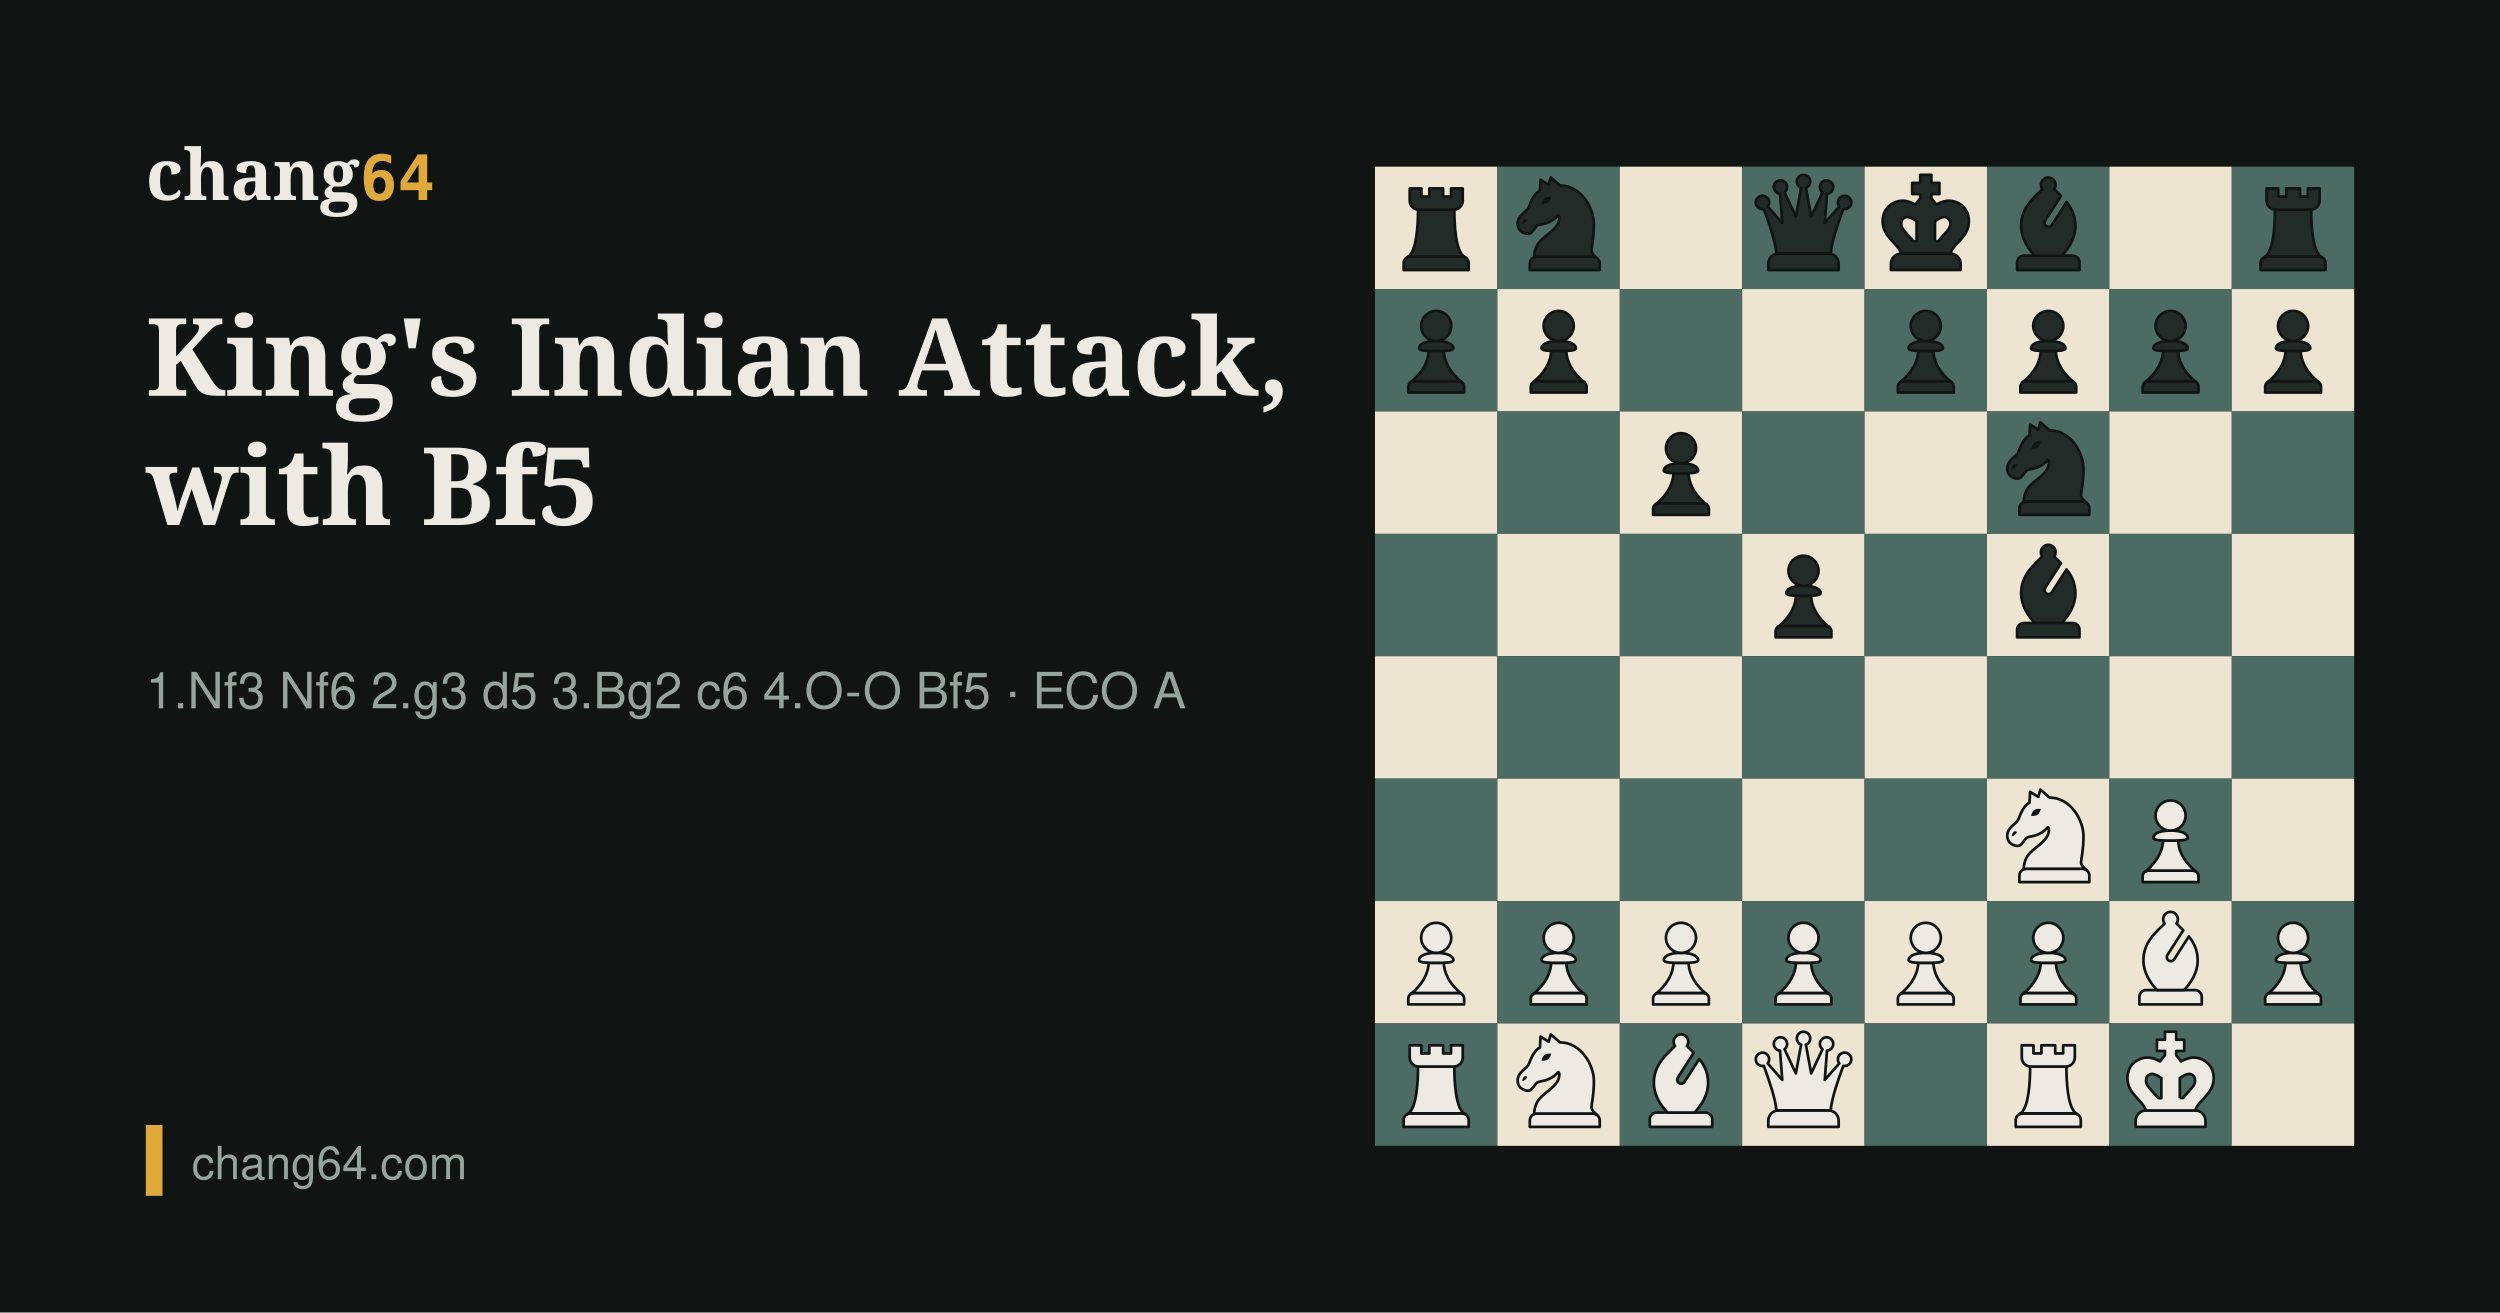
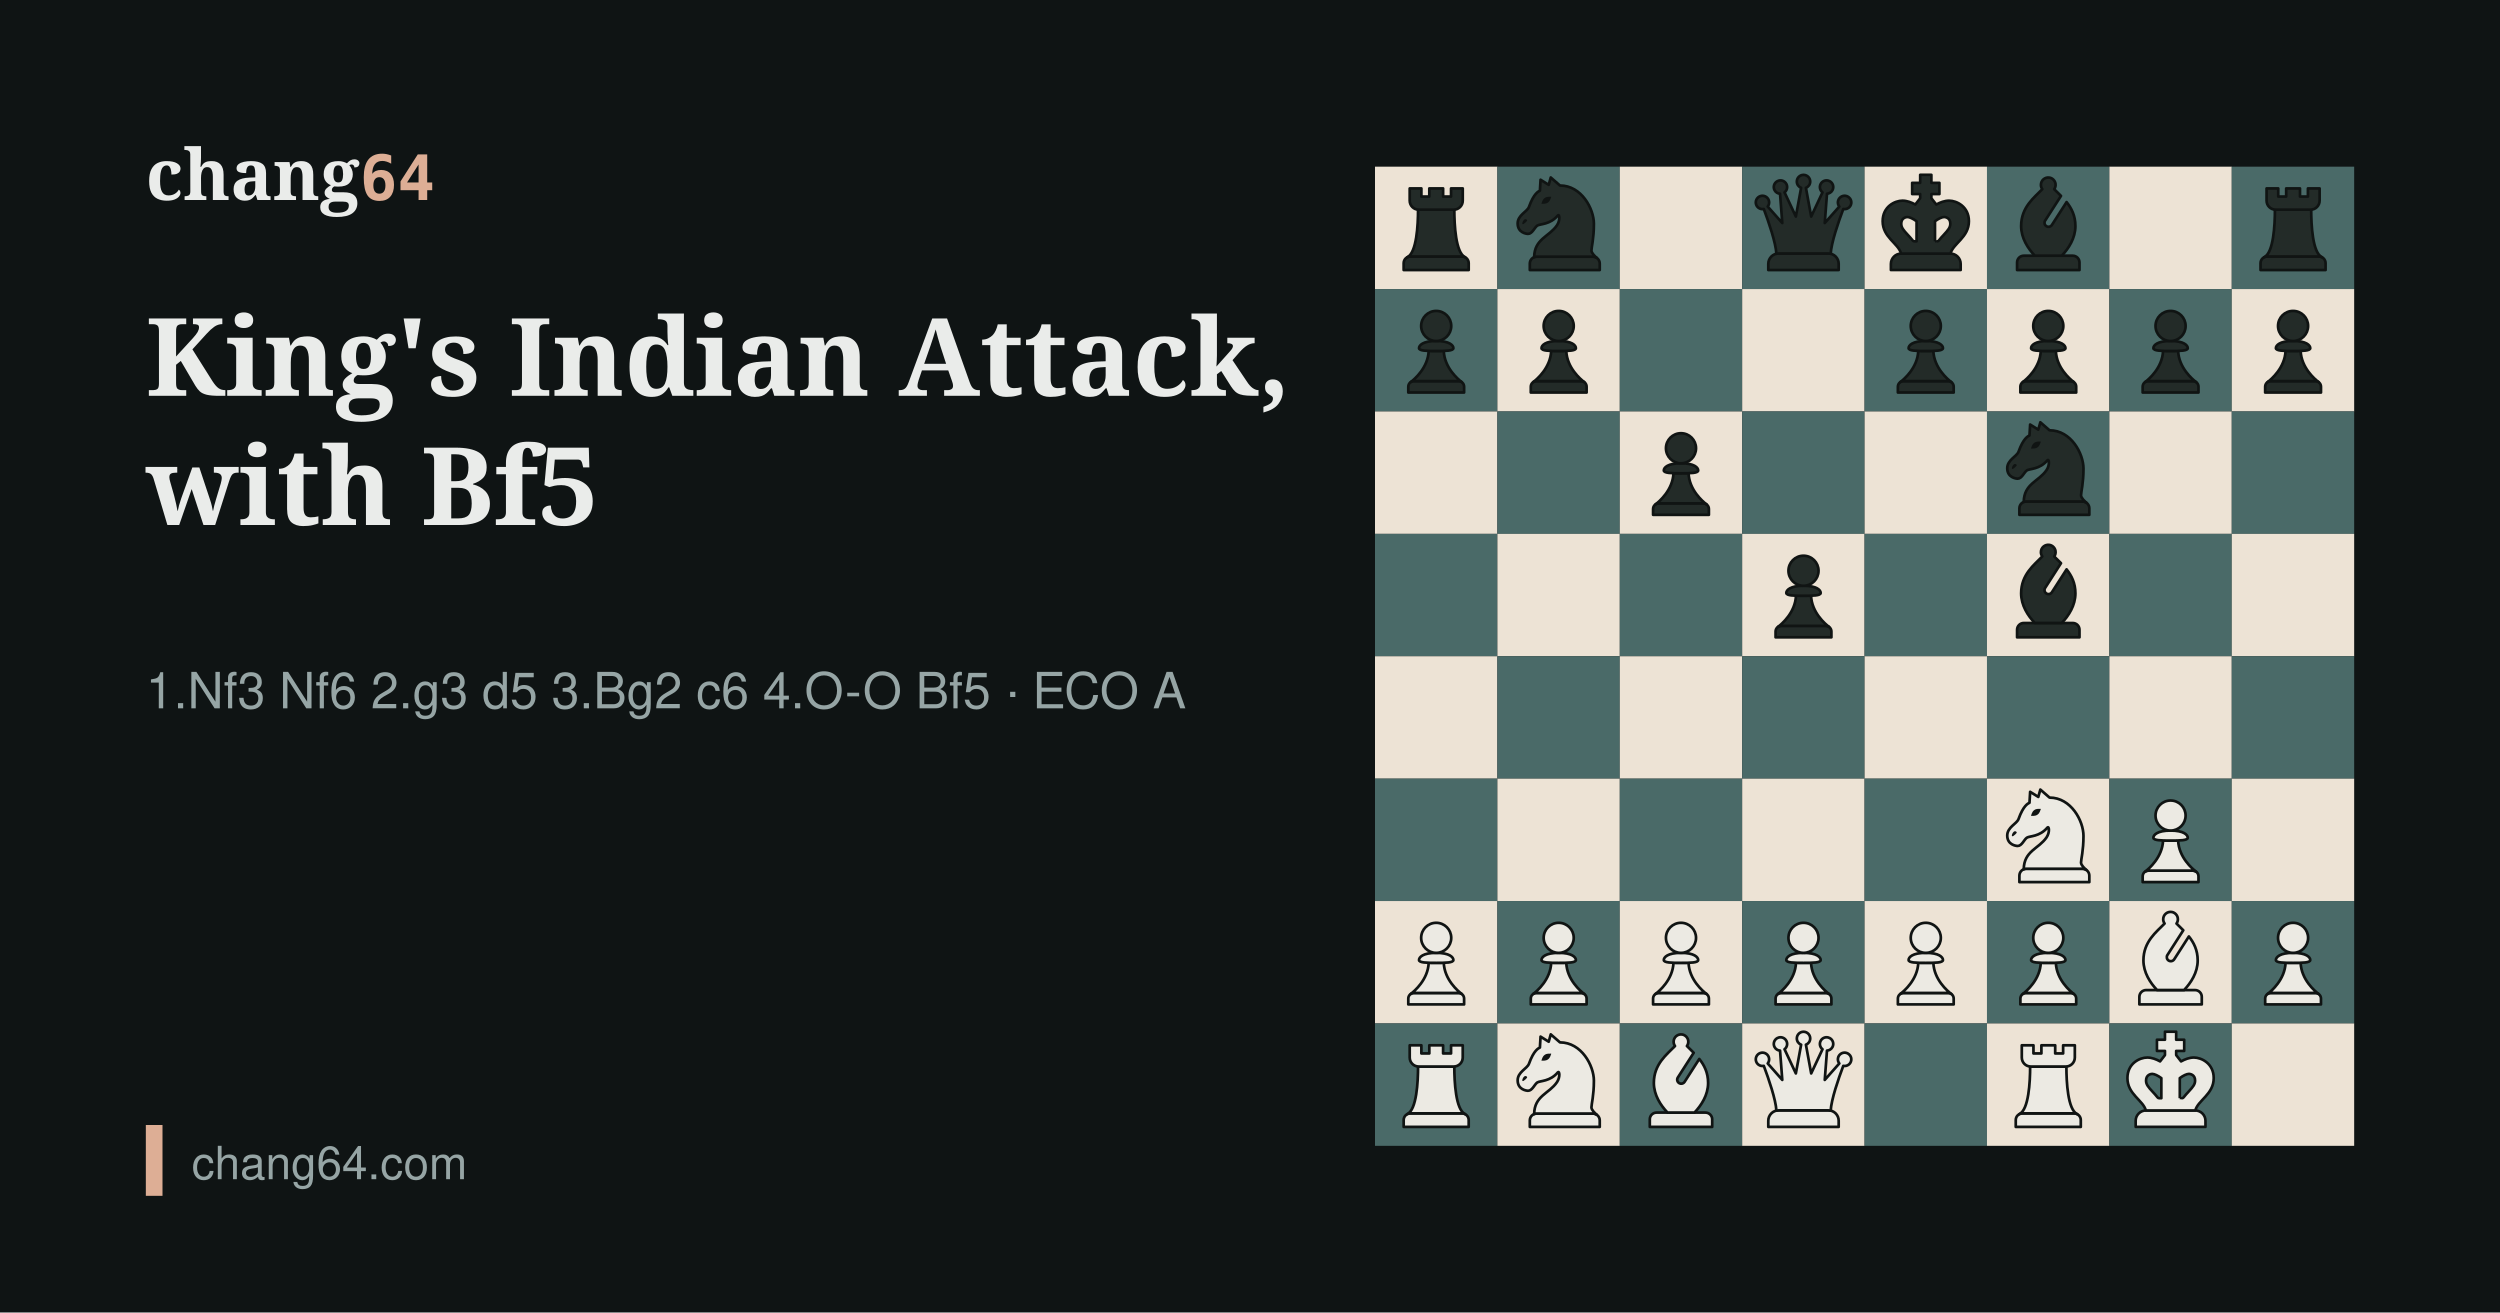
<svg xmlns="http://www.w3.org/2000/svg" width="1200" height="630" viewBox="0 0 1200 630">
-   <rect width="1200" height="630" fill="#101413" />
+   <rect width="1200" height="630" fill="#0F1414" />
  <g transform="translate(660,80)">
-     <rect x="0" y="0" width="58.75" height="58.75" fill="#EDE4D2" />
-     <rect x="58.75" y="0" width="58.75" height="58.75" fill="#4B6B63" />
-     <rect x="117.5" y="0" width="58.75" height="58.75" fill="#EDE4D2" />
-     <rect x="176.25" y="0" width="58.75" height="58.75" fill="#4B6B63" />
-     <rect x="235" y="0" width="58.75" height="58.75" fill="#EDE4D2" />
-     <rect x="293.75" y="0" width="58.75" height="58.75" fill="#4B6B63" />
-     <rect x="352.5" y="0" width="58.75" height="58.75" fill="#EDE4D2" />
-     <rect x="411.25" y="0" width="58.75" height="58.75" fill="#4B6B63" />
-     <rect x="0" y="58.75" width="58.75" height="58.75" fill="#4B6B63" />
-     <rect x="58.75" y="58.75" width="58.75" height="58.75" fill="#EDE4D2" />
-     <rect x="117.5" y="58.75" width="58.75" height="58.75" fill="#4B6B63" />
-     <rect x="176.25" y="58.75" width="58.75" height="58.75" fill="#EDE4D2" />
-     <rect x="235" y="58.75" width="58.75" height="58.75" fill="#4B6B63" />
-     <rect x="293.75" y="58.75" width="58.75" height="58.75" fill="#EDE4D2" />
-     <rect x="352.5" y="58.75" width="58.75" height="58.75" fill="#4B6B63" />
-     <rect x="411.25" y="58.75" width="58.75" height="58.75" fill="#EDE4D2" />
-     <rect x="0" y="117.5" width="58.75" height="58.75" fill="#EDE4D2" />
-     <rect x="58.75" y="117.5" width="58.75" height="58.75" fill="#4B6B63" />
-     <rect x="117.5" y="117.5" width="58.75" height="58.75" fill="#EDE4D2" />
-     <rect x="176.25" y="117.5" width="58.75" height="58.75" fill="#4B6B63" />
-     <rect x="235" y="117.5" width="58.75" height="58.75" fill="#EDE4D2" />
-     <rect x="293.75" y="117.5" width="58.75" height="58.75" fill="#4B6B63" />
-     <rect x="352.5" y="117.5" width="58.75" height="58.75" fill="#EDE4D2" />
-     <rect x="411.25" y="117.5" width="58.75" height="58.75" fill="#4B6B63" />
-     <rect x="0" y="176.25" width="58.75" height="58.75" fill="#4B6B63" />
-     <rect x="58.75" y="176.25" width="58.75" height="58.75" fill="#EDE4D2" />
-     <rect x="117.5" y="176.25" width="58.75" height="58.75" fill="#4B6B63" />
-     <rect x="176.25" y="176.25" width="58.75" height="58.75" fill="#EDE4D2" />
-     <rect x="235" y="176.25" width="58.75" height="58.75" fill="#4B6B63" />
-     <rect x="293.75" y="176.25" width="58.75" height="58.75" fill="#EDE4D2" />
-     <rect x="352.5" y="176.25" width="58.75" height="58.75" fill="#4B6B63" />
-     <rect x="411.25" y="176.25" width="58.75" height="58.75" fill="#EDE4D2" />
-     <rect x="0" y="235" width="58.75" height="58.75" fill="#EDE4D2" />
-     <rect x="58.75" y="235" width="58.75" height="58.75" fill="#4B6B63" />
-     <rect x="117.5" y="235" width="58.75" height="58.75" fill="#EDE4D2" />
-     <rect x="176.25" y="235" width="58.75" height="58.75" fill="#4B6B63" />
-     <rect x="235" y="235" width="58.75" height="58.75" fill="#EDE4D2" />
-     <rect x="293.75" y="235" width="58.75" height="58.75" fill="#4B6B63" />
-     <rect x="352.5" y="235" width="58.75" height="58.75" fill="#EDE4D2" />
-     <rect x="411.25" y="235" width="58.75" height="58.75" fill="#4B6B63" />
-     <rect x="0" y="293.75" width="58.75" height="58.75" fill="#4B6B63" />
-     <rect x="58.75" y="293.75" width="58.75" height="58.75" fill="#EDE4D2" />
-     <rect x="117.5" y="293.75" width="58.75" height="58.75" fill="#4B6B63" />
-     <rect x="176.25" y="293.75" width="58.75" height="58.75" fill="#EDE4D2" />
-     <rect x="235" y="293.75" width="58.75" height="58.75" fill="#4B6B63" />
-     <rect x="293.75" y="293.75" width="58.75" height="58.75" fill="#EDE4D2" />
-     <rect x="352.5" y="293.75" width="58.75" height="58.75" fill="#4B6B63" />
-     <rect x="411.25" y="293.75" width="58.75" height="58.75" fill="#EDE4D2" />
-     <rect x="0" y="352.5" width="58.75" height="58.75" fill="#EDE4D2" />
-     <rect x="58.75" y="352.5" width="58.75" height="58.75" fill="#4B6B63" />
-     <rect x="117.5" y="352.5" width="58.75" height="58.75" fill="#EDE4D2" />
-     <rect x="176.25" y="352.5" width="58.75" height="58.75" fill="#4B6B63" />
-     <rect x="235" y="352.5" width="58.75" height="58.75" fill="#EDE4D2" />
-     <rect x="293.75" y="352.5" width="58.75" height="58.75" fill="#4B6B63" />
-     <rect x="352.5" y="352.5" width="58.75" height="58.75" fill="#EDE4D2" />
-     <rect x="411.25" y="352.5" width="58.75" height="58.75" fill="#4B6B63" />
-     <rect x="0" y="411.25" width="58.75" height="58.75" fill="#4B6B63" />
-     <rect x="58.75" y="411.25" width="58.75" height="58.75" fill="#EDE4D2" />
-     <rect x="117.5" y="411.25" width="58.75" height="58.75" fill="#4B6B63" />
-     <rect x="176.25" y="411.25" width="58.75" height="58.75" fill="#EDE4D2" />
-     <rect x="235" y="411.25" width="58.75" height="58.75" fill="#4B6B63" />
-     <rect x="293.75" y="411.25" width="58.75" height="58.75" fill="#EDE4D2" />
-     <rect x="352.5" y="411.25" width="58.75" height="58.75" fill="#4B6B63" />
-     <rect x="411.25" y="411.25" width="58.75" height="58.75" fill="#EDE4D2" />
+     <rect x="0" y="0" width="58.75" height="58.75" fill="#EDE3D5" />
+     <rect x="58.75" y="0" width="58.75" height="58.75" fill="#4A6A68" />
+     <rect x="117.5" y="0" width="58.75" height="58.75" fill="#EDE3D5" />
+     <rect x="176.25" y="0" width="58.75" height="58.75" fill="#4A6A68" />
+     <rect x="235" y="0" width="58.75" height="58.75" fill="#EDE3D5" />
+     <rect x="293.75" y="0" width="58.75" height="58.75" fill="#4A6A68" />
+     <rect x="352.5" y="0" width="58.75" height="58.75" fill="#EDE3D5" />
+     <rect x="411.25" y="0" width="58.75" height="58.75" fill="#4A6A68" />
+     <rect x="0" y="58.75" width="58.75" height="58.75" fill="#4A6A68" />
+     <rect x="58.75" y="58.75" width="58.75" height="58.75" fill="#EDE3D5" />
+     <rect x="117.5" y="58.75" width="58.75" height="58.75" fill="#4A6A68" />
+     <rect x="176.25" y="58.75" width="58.75" height="58.75" fill="#EDE3D5" />
+     <rect x="235" y="58.75" width="58.75" height="58.75" fill="#4A6A68" />
+     <rect x="293.75" y="58.75" width="58.75" height="58.75" fill="#EDE3D5" />
+     <rect x="352.5" y="58.75" width="58.75" height="58.75" fill="#4A6A68" />
+     <rect x="411.25" y="58.75" width="58.75" height="58.75" fill="#EDE3D5" />
+     <rect x="0" y="117.5" width="58.75" height="58.75" fill="#EDE3D5" />
+     <rect x="58.75" y="117.5" width="58.75" height="58.75" fill="#4A6A68" />
+     <rect x="117.5" y="117.5" width="58.75" height="58.75" fill="#EDE3D5" />
+     <rect x="176.25" y="117.5" width="58.75" height="58.75" fill="#4A6A68" />
+     <rect x="235" y="117.5" width="58.75" height="58.75" fill="#EDE3D5" />
+     <rect x="293.75" y="117.5" width="58.75" height="58.75" fill="#4A6A68" />
+     <rect x="352.5" y="117.5" width="58.75" height="58.75" fill="#EDE3D5" />
+     <rect x="411.25" y="117.5" width="58.75" height="58.75" fill="#4A6A68" />
+     <rect x="0" y="176.25" width="58.75" height="58.75" fill="#4A6A68" />
+     <rect x="58.75" y="176.25" width="58.75" height="58.75" fill="#EDE3D5" />
+     <rect x="117.5" y="176.25" width="58.75" height="58.75" fill="#4A6A68" />
+     <rect x="176.25" y="176.25" width="58.75" height="58.75" fill="#EDE3D5" />
+     <rect x="235" y="176.25" width="58.75" height="58.75" fill="#4A6A68" />
+     <rect x="293.75" y="176.25" width="58.75" height="58.75" fill="#EDE3D5" />
+     <rect x="352.5" y="176.25" width="58.75" height="58.75" fill="#4A6A68" />
+     <rect x="411.25" y="176.25" width="58.75" height="58.75" fill="#EDE3D5" />
+     <rect x="0" y="235" width="58.75" height="58.75" fill="#EDE3D5" />
+     <rect x="58.75" y="235" width="58.75" height="58.75" fill="#4A6A68" />
+     <rect x="117.5" y="235" width="58.75" height="58.75" fill="#EDE3D5" />
+     <rect x="176.25" y="235" width="58.75" height="58.75" fill="#4A6A68" />
+     <rect x="235" y="235" width="58.75" height="58.75" fill="#EDE3D5" />
+     <rect x="293.75" y="235" width="58.75" height="58.75" fill="#4A6A68" />
+     <rect x="352.5" y="235" width="58.75" height="58.75" fill="#EDE3D5" />
+     <rect x="411.25" y="235" width="58.75" height="58.75" fill="#4A6A68" />
+     <rect x="0" y="293.75" width="58.75" height="58.75" fill="#4A6A68" />
+     <rect x="58.75" y="293.75" width="58.75" height="58.75" fill="#EDE3D5" />
+     <rect x="117.5" y="293.75" width="58.75" height="58.75" fill="#4A6A68" />
+     <rect x="176.25" y="293.75" width="58.75" height="58.75" fill="#EDE3D5" />
+     <rect x="235" y="293.75" width="58.75" height="58.75" fill="#4A6A68" />
+     <rect x="293.75" y="293.75" width="58.75" height="58.75" fill="#EDE3D5" />
+     <rect x="352.5" y="293.75" width="58.75" height="58.75" fill="#4A6A68" />
+     <rect x="411.25" y="293.75" width="58.75" height="58.75" fill="#EDE3D5" />
+     <rect x="0" y="352.5" width="58.75" height="58.75" fill="#EDE3D5" />
+     <rect x="58.75" y="352.5" width="58.75" height="58.75" fill="#4A6A68" />
+     <rect x="117.5" y="352.5" width="58.75" height="58.75" fill="#EDE3D5" />
+     <rect x="176.25" y="352.5" width="58.75" height="58.75" fill="#4A6A68" />
+     <rect x="235" y="352.5" width="58.75" height="58.75" fill="#EDE3D5" />
+     <rect x="293.75" y="352.5" width="58.75" height="58.75" fill="#4A6A68" />
+     <rect x="352.5" y="352.5" width="58.75" height="58.75" fill="#EDE3D5" />
+     <rect x="411.25" y="352.5" width="58.75" height="58.75" fill="#4A6A68" />
+     <rect x="0" y="411.25" width="58.75" height="58.75" fill="#4A6A68" />
+     <rect x="58.75" y="411.25" width="58.75" height="58.75" fill="#EDE3D5" />
+     <rect x="117.5" y="411.25" width="58.75" height="58.75" fill="#4A6A68" />
+     <rect x="176.25" y="411.25" width="58.75" height="58.75" fill="#EDE3D5" />
+     <rect x="235" y="411.25" width="58.75" height="58.75" fill="#4A6A68" />
+     <rect x="293.75" y="411.25" width="58.75" height="58.75" fill="#EDE3D5" />
+     <rect x="352.5" y="411.25" width="58.75" height="58.75" fill="#4A6A68" />
+     <rect x="411.25" y="411.25" width="58.75" height="58.75" fill="#EDE3D5" />
    <defs>
      <symbol id="pbr" viewBox="0 0 45 45">
        <path d="M12.99,33.03h19.01c1.35,0,2.45,1.1,2.45,2.45v2.52H10.54v-2.52c0-1.35,1.1-2.45,2.45-2.45Z" fill="#232b28" stroke="#101413" stroke-linecap="round" stroke-linejoin="round" />
        <path d="M29.17,15.8c-.07,0-.15.01-.23.01h-12.88c-.08,0-.15,0-.23-.01-.01,5.69-.51,15.85-3.95,17.49,0,0,0,0,0,0,.33-.17.71-.27,1.11-.27h19.01c.4,0,.78.1,1.11.27,0,0,0,0,0,0-3.45-1.65-3.94-11.8-3.95-17.49Z" fill="#232b28" stroke="#101413" stroke-linecap="round" stroke-linejoin="round" />
        <path d="M27.96,8v2.99h-2.92v-2.99h-5.07v2.99h-2.92v-2.99h-4.29v4.5c0,1.83,1.48,3.31,3.31,3.31h12.88c1.83,0,3.31-1.48,3.31-3.31v-4.5h-4.29Z" fill="#232b28" stroke="#101413" stroke-linecap="round" stroke-linejoin="round" />
      </symbol>
      <symbol id="pbn" viewBox="0 0 45 45">
        <path d="M14.4,33.1h20.67c1.39,0,2.52,1.13,2.52,2.52v2.38H11.88v-2.38c0-1.39,1.13-2.52,2.52-2.52Z" fill="#232b28" stroke="#101413" stroke-linecap="round" stroke-linejoin="round" stroke-width="1" />
        <path d="M14.65,21.66c.97-.66,4.68-.28,7.56-3.75.52-.62.98,1.68-.34,3.64-2.86,4.23-8.3,4.94-8.39,11.72.29-.11.6-.18.92-.18h20.67c.52,0,1,.16,1.4.42-.55-.46-1.93-1.71-1.93-2.68,0-1.21.9-4.35.9-9.83s-4.54-14.07-12.47-14.07l-3.39-2.95-.75,2.7-3-1.87s-.15,2.38-.24,4.01c-.54.3-2.22.96-4.03,5.99-.63,1.75-4.15,3-4.15,6.07,0,3.41,3.21,3.83,3.82,3.83,1.57,0,2.36-2.34,3.42-3.06Z" fill="#232b28" stroke="#101413" stroke-linecap="round" stroke-linejoin="round" stroke-width="1" />
        <path d="M18.54,13.2c.9-.63.98-1.58,1.21-2.02.03-.06-.02-.12-.08-.12-.49.06-1.4-.18-2.31.45-.9.64-.98,1.58-1.2,2.02-.03.06.02.12.08.12.49-.06,1.4.18,2.3-.45Z" fill="#101413" />
        <path d="M10.24,20.58c-.46.42-.86.73-1.07.5s.14-1.16.6-1.57.87-.16,1.08.07-.15.59-.61,1.01Z" fill="#101413" />
      </symbol>
      <symbol id="pbq" viewBox="0 0 45 45">
        <path d="M31.62,31.91H13.38c-2.1,0-3.82,1.72-3.82,3.82v2.27h25.88v-2.27c0-2.11-1.71-3.82-3.82-3.82Z" fill="#232b28" stroke="#101413" stroke-linecap="round" stroke-linejoin="round" />
        <path d="M39.59,11.71c-.8-1.1-2.33-1.34-3.43-.54s-1.34,2.33-.54,3.43c.02.02.04.04.05.07l-5.35,6.05.82-10.77c.83-.06,1.62-.53,2.03-1.33.62-1.21.14-2.69-1.07-3.3-.19-.1-.39-.16-.58-.21h0s0,0,0,0c-1.07-.24-2.2.26-2.72,1.28-.55,1.07-.23,2.35.69,3.06l-4.16,8.89-1.94-10.57c.93-.35,1.58-1.25,1.58-2.29,0-1.36-1.1-2.46-2.46-2.46h0c-1.36,0-2.46,1.1-2.46,2.46,0,1.05.66,1.94,1.58,2.29l-1.94,10.57-4.16-8.89c.92-.71,1.23-1.99.69-3.06-.52-1.02-1.65-1.52-2.72-1.28h0s0,0,0,0c-.2.04-.39.11-.58.21-1.21.62-1.69,2.1-1.07,3.3.41.8,1.19,1.28,2.03,1.33l.82,10.77-5.35-6.05s.04-.04.05-.07c.8-1.1.55-2.63-.54-3.43s-2.63-.55-3.43.54c-.8,1.1-.55,2.63.54,3.43.58.42,1.29.55,1.94.42,1.81,4.84,4.41,12.39,4.63,16.46.28-.06.56-.1.86-.1h18.24c.3,0,.58.04.86.1.22-4.07,2.81-11.61,4.63-16.46.65.13,1.36,0,1.94-.42,1.1-.8,1.34-2.33.54-3.43Z" fill="#232b28" stroke="#101413" stroke-linecap="round" stroke-linejoin="round" />
      </symbol>
      <symbol id="pbk" viewBox="0 0 45 45">
        <path d="M31.54,31.96H13.46c-2.08,0-3.79,1.7-3.79,3.79v2.25h25.66v-2.25c0-2.09-1.7-3.79-3.79-3.79Z" fill="#232b28" stroke="#101413" stroke-linecap="round" stroke-linejoin="round" stroke-width=".98" />
        <path d="M31.08,12.5c-1.67,0-3.32.64-4.72,1.42l-1.8-2.32v-1.53h2.95v-4.12h-2.95v-2.95h-4.12v2.95h-2.95v4.12h2.95v1.53l-1.8,2.32c-1.4-.78-3.05-1.42-4.72-1.42-2.74,0-7.28,2.13-7.28,7.55,0,5.98,5.8,8.15,6.78,11.92.01,0,.03,0,.04,0h18.08s.03,0,.04,0c.97-3.77,6.78-5.94,6.78-11.92,0-5.41-4.54-7.55-7.28-7.55ZM29.1,25.07c-.58.62-1.23,1.31-1.82,2.09-.14.18-.35.29-.58.29-.35,0-.84,0-.81,0v-7.39c1.3-.96,2.57-1.55,3.39-1.56.42.03,2.24.27,2.24,2.46,0,1.37-.74,2.3-2.42,4.1ZM13.48,20.97c0-2.19,1.82-2.44,2.24-2.46.82.01,2.09.6,3.39,1.56v7.39s-.46,0-.81,0c-.23,0-.44-.11-.58-.29-.59-.77-1.24-1.46-1.82-2.09-1.68-1.8-2.42-2.73-2.42-4.1Z" fill="#232b28" stroke="#101413" stroke-linecap="round" stroke-linejoin="round" stroke-width=".98" />
      </symbol>
      <symbol id="pbb" viewBox="0 0 45 45">
        <path d="M13.5,32.74h18c1.36,0,2.47,1.11,2.47,2.47v2.79H11.03v-2.79c0-1.36,1.11-2.47,2.47-2.47Z" fill="#232b28" stroke="#101413" stroke-linecap="round" stroke-linejoin="round" stroke-width="1" />
        <path d="M27.46,32.74c2.5-2.65,5.01-6.42,5.01-10.9,0-3.8-1.45-6.58-3.24-8.82l-5.4,8.41c-.44.69-1.36.89-2.04.45h0c-.69-.44-.89-1.36-.45-2.04l5.83-9.09c-.88-.88-1.74-1.69-2.49-2.47.4-.56.6-1.27.47-2.04-.18-1.1-1.08-2.02-2.18-2.21-1.7-.29-3.18,1.01-3.18,2.66,0,.59.19,1.13.51,1.58-2.94,3.06-7.78,6.6-7.78,13.55,0,4.48,2.51,8.26,5.01,10.9h9.93Z" fill="#232b28" stroke="#101413" stroke-linecap="round" stroke-linejoin="round" stroke-width="1" />
      </symbol>
      <symbol id="pbp" viewBox="0 0 45 45">
        <path d="M14.31,33.79h16.38c1.14,0,2.07.93,2.07,2.07v2.14H12.24v-2.14c0-1.14.93-2.07,2.07-2.07Z" fill="#232b28" stroke="#101413" stroke-linecap="round" stroke-linejoin="round" />
        <path d="M31.85,34.14c-1.31-1.01-6.34-5.24-6.57-11.44-.84.03-1.78.03-2.77.03s-1.94,0-2.77-.03c-.24,6.2-5.26,10.43-6.57,11.44,0,0,0,0,0,0,.33-.22.73-.35,1.16-.35h16.38c.43,0,.83.13,1.16.35,0,0,0,0,0,0Z" fill="#232b28" stroke="#101413" stroke-linecap="round" stroke-linejoin="round" />
        <path d="M28.82,21.68c0,1.02-2.83,1.05-6.32,1.05s-6.32-.04-6.32-1.05,1.41-2.63,6.32-2.63,6.32,1.61,6.32,2.63Z" fill="#232b28" stroke="#101413" stroke-linecap="round" stroke-linejoin="round" />
        <circle cx="22.5" cy="13.53" r="5.53" fill="#232b28" stroke="#101413" stroke-linecap="round" stroke-linejoin="round" />
      </symbol>
      <symbol id="pwn" viewBox="0 0 45 45">
        <path d="M14.4,33.1h20.67c1.39,0,2.52,1.13,2.52,2.52v2.38H11.88v-2.38c0-1.39,1.13-2.52,2.52-2.52Z" fill="#eceae3" stroke="#101413" stroke-linecap="round" stroke-linejoin="round" stroke-width="1" />
        <path d="M14.65,21.66c.97-.66,4.68-.28,7.56-3.75.52-.62.98,1.68-.34,3.64-2.86,4.23-8.3,4.94-8.39,11.72.29-.11.6-.18.92-.18h20.67c.52,0,1,.16,1.4.42-.55-.46-1.93-1.71-1.93-2.68,0-1.21.9-4.35.9-9.83s-4.54-14.07-12.47-14.07l-3.39-2.95-.75,2.7-3-1.87s-.15,2.38-.24,4.01c-.54.3-2.22.96-4.03,5.99-.63,1.75-4.15,3-4.15,6.07,0,3.41,3.21,3.83,3.82,3.83,1.57,0,2.36-2.34,3.42-3.06Z" fill="#eceae3" stroke="#101413" stroke-linecap="round" stroke-linejoin="round" stroke-width="1" />
        <path d="M18.54,13.2c.9-.63.98-1.58,1.21-2.02.03-.06-.02-.12-.08-.12-.49.06-1.4-.18-2.31.45-.9.64-.98,1.58-1.2,2.02-.03.06.02.12.08.12.49-.06,1.4.18,2.3-.45Z" fill="#101413" />
        <path d="M10.24,20.58c-.46.42-.86.73-1.07.5s.14-1.16.6-1.57.87-.16,1.08.07-.15.59-.61,1.01Z" fill="#101413" />
      </symbol>
      <symbol id="pwp" viewBox="0 0 45 45">
        <path d="M14.31,33.79h16.38c1.14,0,2.07.93,2.07,2.07v2.14H12.24v-2.14c0-1.14.93-2.07,2.07-2.07Z" fill="#eceae3" stroke="#101413" stroke-linecap="round" stroke-linejoin="round" />
        <path d="M31.85,34.14c-1.31-1.01-6.34-5.24-6.57-11.44-.84.03-1.78.03-2.77.03s-1.94,0-2.77-.03c-.24,6.2-5.26,10.43-6.57,11.44,0,0,0,0,0,0,.33-.22.73-.35,1.16-.35h16.38c.43,0,.83.13,1.16.35,0,0,0,0,0,0Z" fill="#eceae3" stroke="#101413" stroke-linecap="round" stroke-linejoin="round" />
        <path d="M28.82,21.68c0,1.02-2.83,1.05-6.32,1.05s-6.32-.04-6.32-1.05,1.41-2.63,6.32-2.63,6.32,1.61,6.32,2.63Z" fill="#eceae3" stroke="#101413" stroke-linecap="round" stroke-linejoin="round" />
        <circle cx="22.5" cy="13.53" r="5.53" fill="#eceae3" stroke="#101413" stroke-linecap="round" stroke-linejoin="round" />
      </symbol>
      <symbol id="pwb" viewBox="0 0 45 45">
        <path d="M13.5,32.74h18c1.36,0,2.47,1.11,2.47,2.47v2.79H11.03v-2.79c0-1.36,1.11-2.47,2.47-2.47Z" fill="#eceae3" stroke="#101413" stroke-linecap="round" stroke-linejoin="round" stroke-width="1" />
        <path d="M27.46,32.74c2.5-2.65,5.01-6.42,5.01-10.9,0-3.8-1.45-6.58-3.24-8.82l-5.4,8.41c-.44.69-1.36.89-2.04.45h0c-.69-.44-.89-1.36-.45-2.04l5.83-9.09c-.88-.88-1.74-1.69-2.49-2.47.4-.56.6-1.27.47-2.04-.18-1.1-1.08-2.02-2.18-2.21-1.7-.29-3.18,1.01-3.18,2.66,0,.59.19,1.13.51,1.58-2.94,3.06-7.78,6.6-7.78,13.55,0,4.48,2.51,8.26,5.01,10.9h9.93Z" fill="#eceae3" stroke="#101413" stroke-linecap="round" stroke-linejoin="round" stroke-width="1" />
      </symbol>
      <symbol id="pwr" viewBox="0 0 45 45">
        <path d="M12.99,33.03h19.01c1.35,0,2.45,1.1,2.45,2.45v2.52H10.54v-2.52c0-1.35,1.1-2.45,2.45-2.45Z" fill="#eceae3" stroke="#101413" stroke-linecap="round" stroke-linejoin="round" />
        <path d="M29.17,15.8c-.07,0-.15.01-.23.01h-12.88c-.08,0-.15,0-.23-.01-.01,5.69-.51,15.85-3.95,17.49,0,0,0,0,0,0,.33-.17.71-.27,1.11-.27h19.01c.4,0,.78.1,1.11.27,0,0,0,0,0,0-3.45-1.65-3.94-11.8-3.95-17.49Z" fill="#eceae3" stroke="#101413" stroke-linecap="round" stroke-linejoin="round" />
        <path d="M27.96,8v2.99h-2.92v-2.99h-5.07v2.99h-2.92v-2.99h-4.29v4.5c0,1.83,1.48,3.31,3.31,3.31h12.88c1.83,0,3.31-1.48,3.31-3.31v-4.5h-4.29Z" fill="#eceae3" stroke="#101413" stroke-linecap="round" stroke-linejoin="round" />
      </symbol>
      <symbol id="pwq" viewBox="0 0 45 45">
        <path d="M31.62,31.91H13.38c-2.1,0-3.82,1.72-3.82,3.82v2.27h25.88v-2.27c0-2.11-1.71-3.82-3.82-3.82Z" fill="#eceae3" stroke="#101413" stroke-linecap="round" stroke-linejoin="round" />
        <path d="M39.59,11.71c-.8-1.1-2.33-1.34-3.43-.54s-1.34,2.33-.54,3.43c.02.02.04.04.05.07l-5.35,6.05.82-10.77c.83-.06,1.62-.53,2.03-1.33.62-1.21.14-2.69-1.07-3.3-.19-.1-.39-.16-.58-.21h0s0,0,0,0c-1.07-.24-2.2.26-2.72,1.28-.55,1.07-.23,2.35.69,3.06l-4.16,8.89-1.94-10.57c.93-.35,1.58-1.25,1.58-2.29,0-1.36-1.1-2.46-2.46-2.46h0c-1.36,0-2.46,1.1-2.46,2.46,0,1.05.66,1.94,1.58,2.29l-1.94,10.57-4.16-8.89c.92-.71,1.23-1.99.69-3.06-.52-1.02-1.65-1.52-2.72-1.28h0s0,0,0,0c-.2.04-.39.11-.58.21-1.21.62-1.69,2.1-1.07,3.3.41.8,1.19,1.28,2.03,1.33l.82,10.77-5.35-6.05s.04-.04.05-.07c.8-1.1.55-2.63-.54-3.43s-2.63-.55-3.43.54c-.8,1.1-.55,2.63.54,3.43.58.42,1.29.55,1.94.42,1.81,4.84,4.41,12.39,4.63,16.46.28-.06.56-.1.86-.1h18.24c.3,0,.58.04.86.1.22-4.07,2.81-11.61,4.63-16.46.65.13,1.36,0,1.94-.42,1.1-.8,1.34-2.33.54-3.43Z" fill="#eceae3" stroke="#101413" stroke-linecap="round" stroke-linejoin="round" />
      </symbol>
      <symbol id="pwk" viewBox="0 0 45 45">
        <path d="M31.54,31.96H13.46c-2.08,0-3.79,1.7-3.79,3.79v2.25h25.66v-2.25c0-2.09-1.7-3.79-3.79-3.79Z" fill="#eceae3" stroke="#101413" stroke-linecap="round" stroke-linejoin="round" stroke-width=".98" />
        <path d="M31.08,12.5c-1.67,0-3.32.64-4.72,1.42l-1.8-2.32v-1.53h2.95v-4.12h-2.95v-2.95h-4.12v2.95h-2.95v4.12h2.95v1.53l-1.8,2.32c-1.4-.78-3.05-1.42-4.72-1.42-2.74,0-7.28,2.13-7.28,7.55,0,5.98,5.8,8.15,6.78,11.92.01,0,.03,0,.04,0h18.08s.03,0,.04,0c.97-3.77,6.78-5.94,6.78-11.92,0-5.41-4.54-7.55-7.28-7.55ZM29.1,25.07c-.58.62-1.23,1.31-1.82,2.09-.14.18-.35.29-.58.29-.35,0-.84,0-.81,0v-7.39c1.3-.96,2.57-1.55,3.39-1.56.42.03,2.24.27,2.24,2.46,0,1.37-.74,2.3-2.42,4.1ZM13.48,20.97c0-2.19,1.82-2.44,2.24-2.46.82.01,2.09.6,3.39,1.56v7.39s-.46,0-.81,0c-.23,0-.44-.11-.58-.29-.59-.77-1.24-1.46-1.82-2.09-1.68-1.8-2.42-2.73-2.42-4.1Z" fill="#eceae3" stroke="#101413" stroke-linecap="round" stroke-linejoin="round" stroke-width=".98" />
      </symbol>
    </defs>
    <use href="#pbr" x="0.0" y="0.0" width="58.75" height="58.75" />
    <use href="#pbn" x="58.8" y="0.0" width="58.75" height="58.75" />
    <use href="#pbq" x="176.3" y="0.0" width="58.75" height="58.75" />
    <use href="#pbk" x="235.0" y="0.0" width="58.75" height="58.75" />
    <use href="#pbb" x="293.8" y="0.0" width="58.75" height="58.75" />
    <use href="#pbr" x="411.3" y="0.0" width="58.75" height="58.75" />
    <use href="#pbp" x="0.0" y="58.8" width="58.75" height="58.75" />
    <use href="#pbp" x="58.8" y="58.8" width="58.75" height="58.75" />
    <use href="#pbp" x="235.0" y="58.8" width="58.75" height="58.75" />
    <use href="#pbp" x="293.8" y="58.8" width="58.75" height="58.75" />
    <use href="#pbp" x="352.5" y="58.8" width="58.75" height="58.75" />
    <use href="#pbp" x="411.3" y="58.8" width="58.75" height="58.75" />
    <use href="#pbp" x="117.5" y="117.5" width="58.75" height="58.75" />
    <use href="#pbn" x="293.8" y="117.5" width="58.75" height="58.75" />
    <use href="#pbp" x="176.3" y="176.3" width="58.75" height="58.75" />
    <use href="#pbb" x="293.8" y="176.3" width="58.75" height="58.75" />
    <use href="#pwn" x="293.8" y="293.8" width="58.75" height="58.75" />
    <use href="#pwp" x="352.5" y="293.8" width="58.75" height="58.75" />
    <use href="#pwp" x="0.0" y="352.5" width="58.75" height="58.75" />
    <use href="#pwp" x="58.8" y="352.5" width="58.75" height="58.75" />
    <use href="#pwp" x="117.5" y="352.5" width="58.75" height="58.75" />
    <use href="#pwp" x="176.3" y="352.5" width="58.75" height="58.75" />
    <use href="#pwp" x="235.0" y="352.5" width="58.75" height="58.75" />
    <use href="#pwp" x="293.8" y="352.5" width="58.75" height="58.75" />
    <use href="#pwb" x="352.5" y="352.5" width="58.75" height="58.75" />
    <use href="#pwp" x="411.3" y="352.5" width="58.75" height="58.75" />
    <use href="#pwr" x="0.0" y="411.3" width="58.75" height="58.75" />
    <use href="#pwn" x="58.8" y="411.3" width="58.75" height="58.75" />
    <use href="#pwb" x="117.5" y="411.3" width="58.75" height="58.75" />
    <use href="#pwq" x="176.3" y="411.3" width="58.75" height="58.75" />
    <use href="#pwr" x="293.8" y="411.3" width="58.75" height="58.75" />
    <use href="#pwk" x="352.5" y="411.3" width="58.75" height="58.75" />
  </g>
-   <text x="70" y="190" font-family="Georgia,serif" font-size="52" font-weight="600" fill="#ECEAE3">King's Indian Attack,</text>
-   <text x="70" y="252" font-family="Georgia,serif" font-size="52" font-weight="600" fill="#ECEAE3">with Bf5</text>
-   <text x="70" y="340" font-family="Helvetica,Arial,sans-serif" font-size="24" fill="#97A49D">1.Nf3 Nf6 2.g3 d5 3.Bg2 c6 4.O-O Bf5  ·  ECO A</text>
-   <text x="70" y="96" font-family="Georgia,serif" font-size="34" font-weight="600" fill="#ECEAE3">chang<tspan fill="#E0A93B" font-family="monospace" font-size="30">64</tspan>
+   <text x="70" y="190" font-family="Georgia,serif" font-size="52" font-weight="600" fill="#EAECEA">King's Indian Attack,</text>
+   <text x="70" y="252" font-family="Georgia,serif" font-size="52" font-weight="600" fill="#EAECEA">with Bf5</text>
+   <text x="70" y="340" font-family="Helvetica,Arial,sans-serif" font-size="24" fill="#96A5A5">1.Nf3 Nf6 2.g3 d5 3.Bg2 c6 4.O-O Bf5  ·  ECO A</text>
+   <text x="70" y="96" font-family="Georgia,serif" font-size="34" font-weight="600" fill="#EAECEA">chang<tspan fill="#DDAE95" font-family="monospace" font-size="30">64</tspan>
  </text>
-   <rect x="70" y="540" width="8" height="34" fill="#E0A93B" />
-   <text x="92" y="566" font-family="Helvetica,Arial,sans-serif" font-size="22" fill="#97A49D">chang64.com</text>
+   <rect x="70" y="540" width="8" height="34" fill="#DDAE95" />
+   <text x="92" y="566" font-family="Helvetica,Arial,sans-serif" font-size="22" fill="#96A5A5">chang64.com</text>
</svg>
